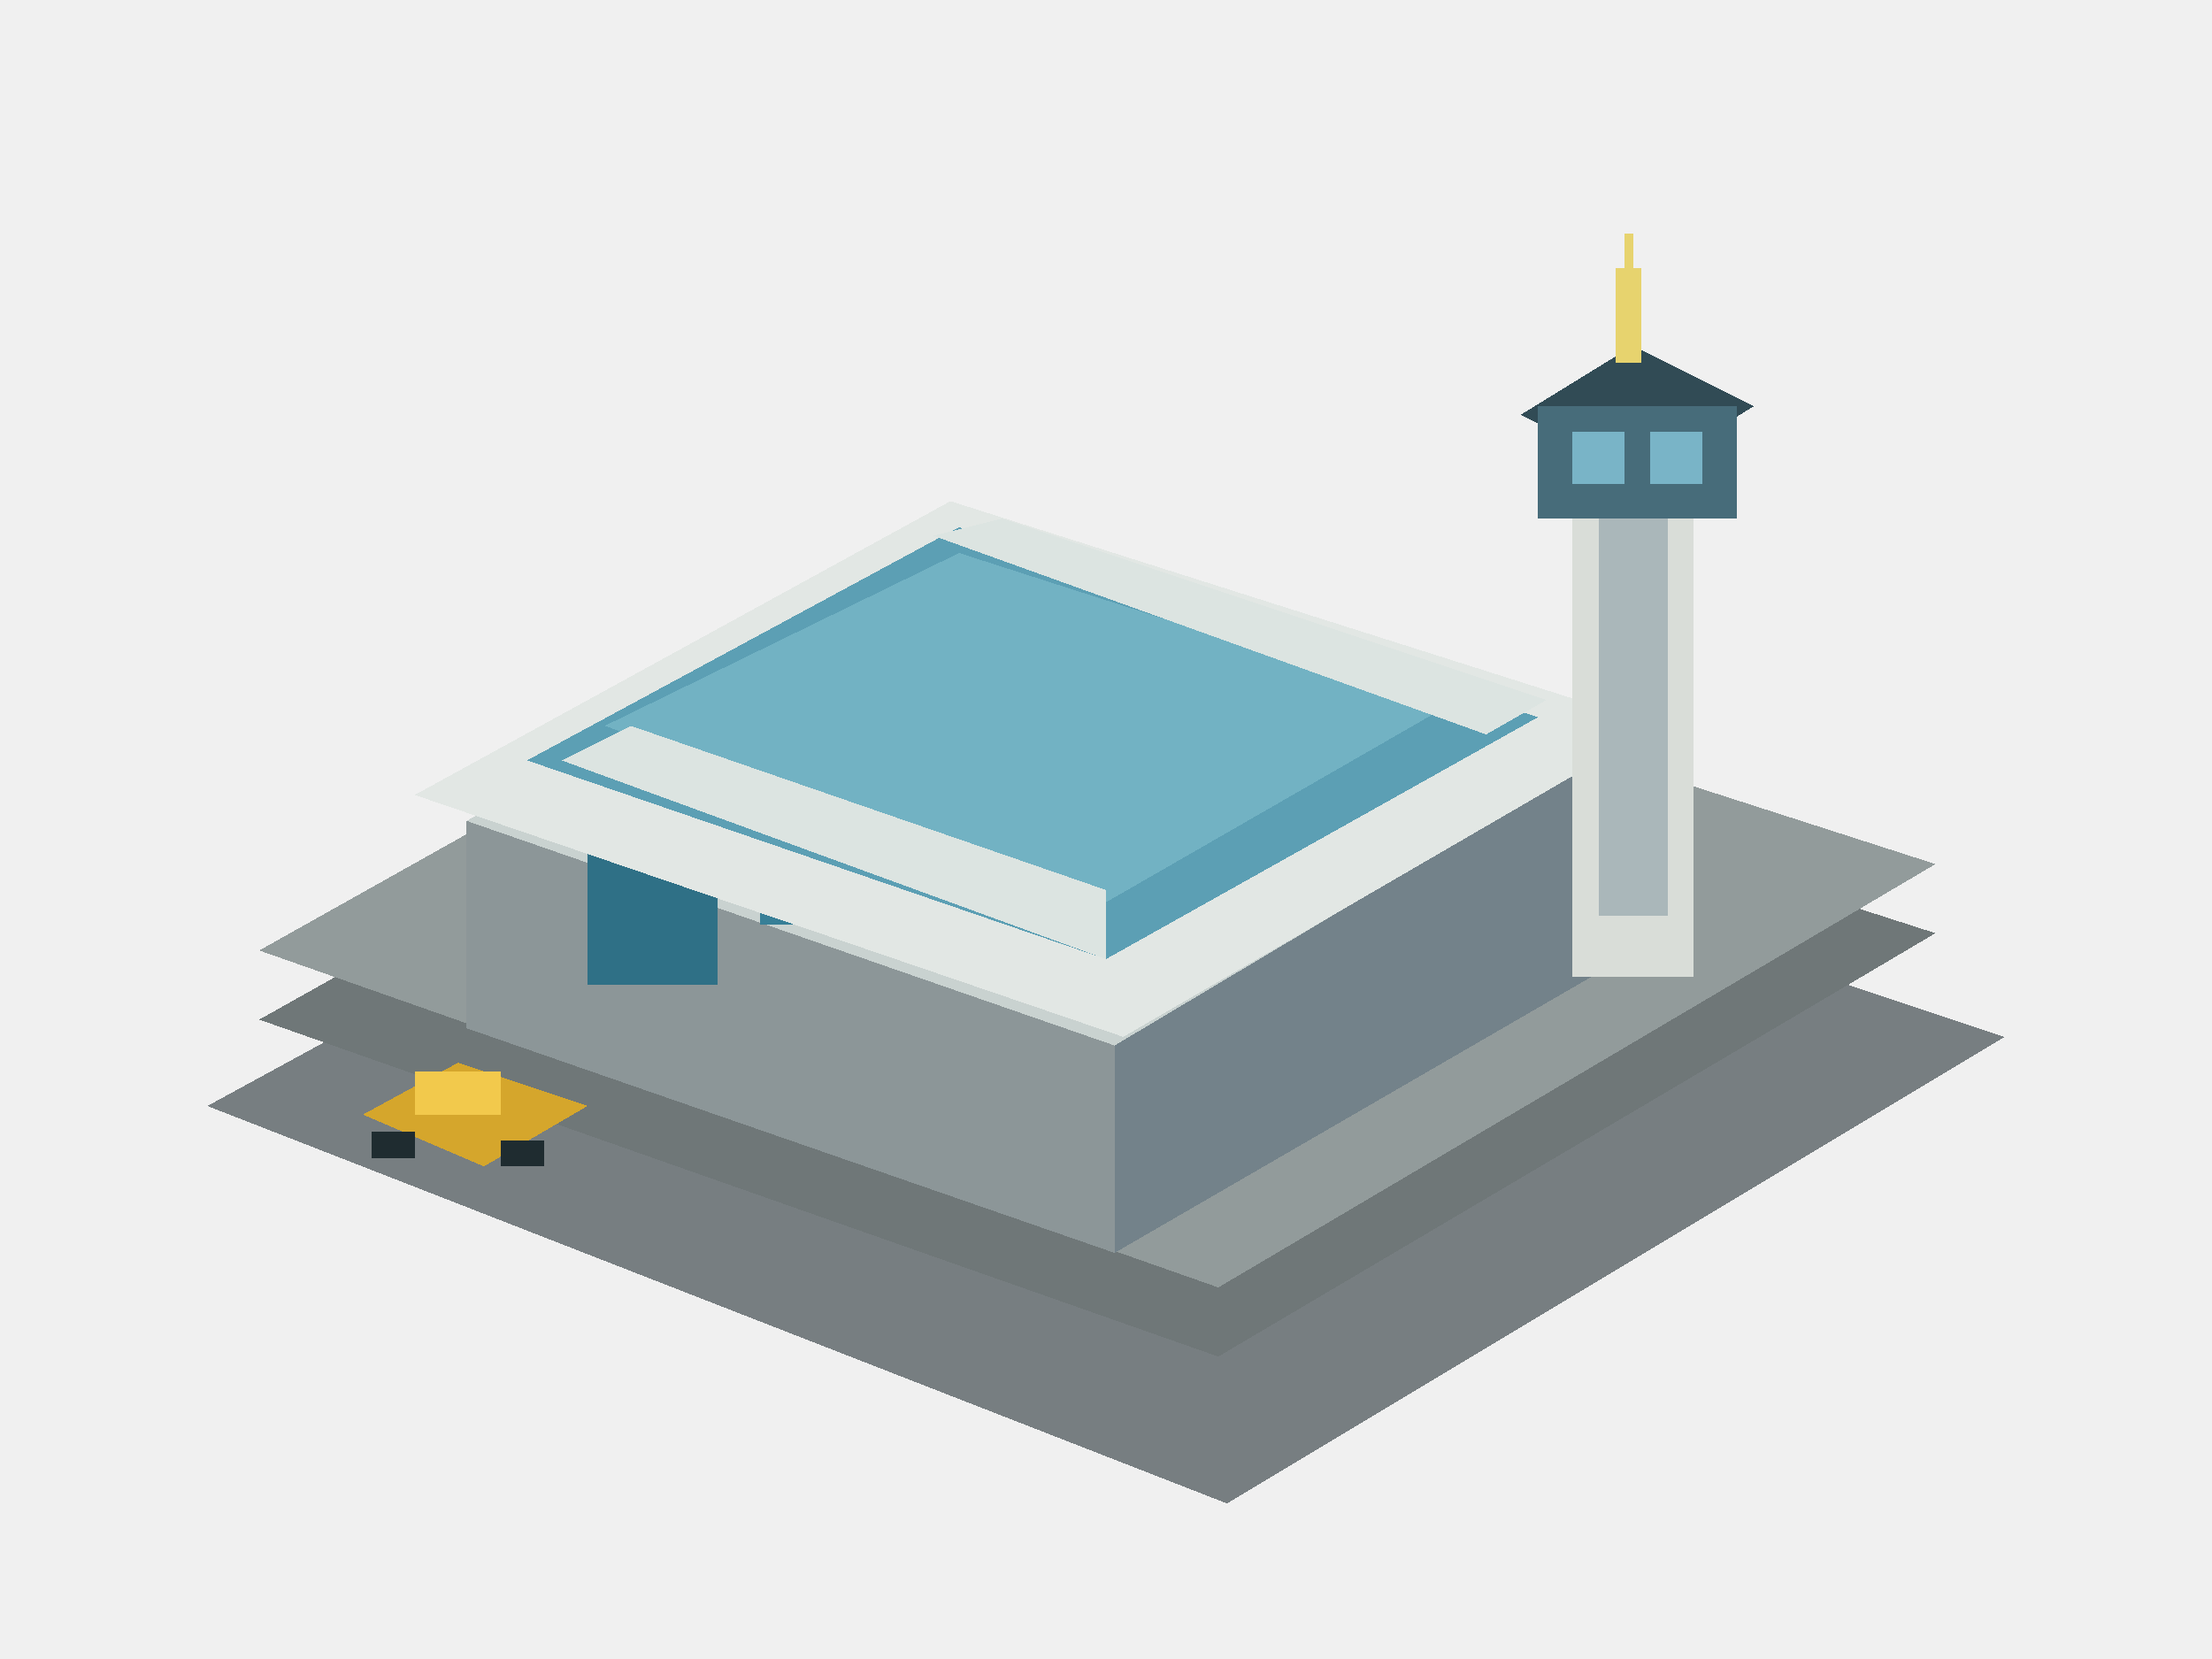
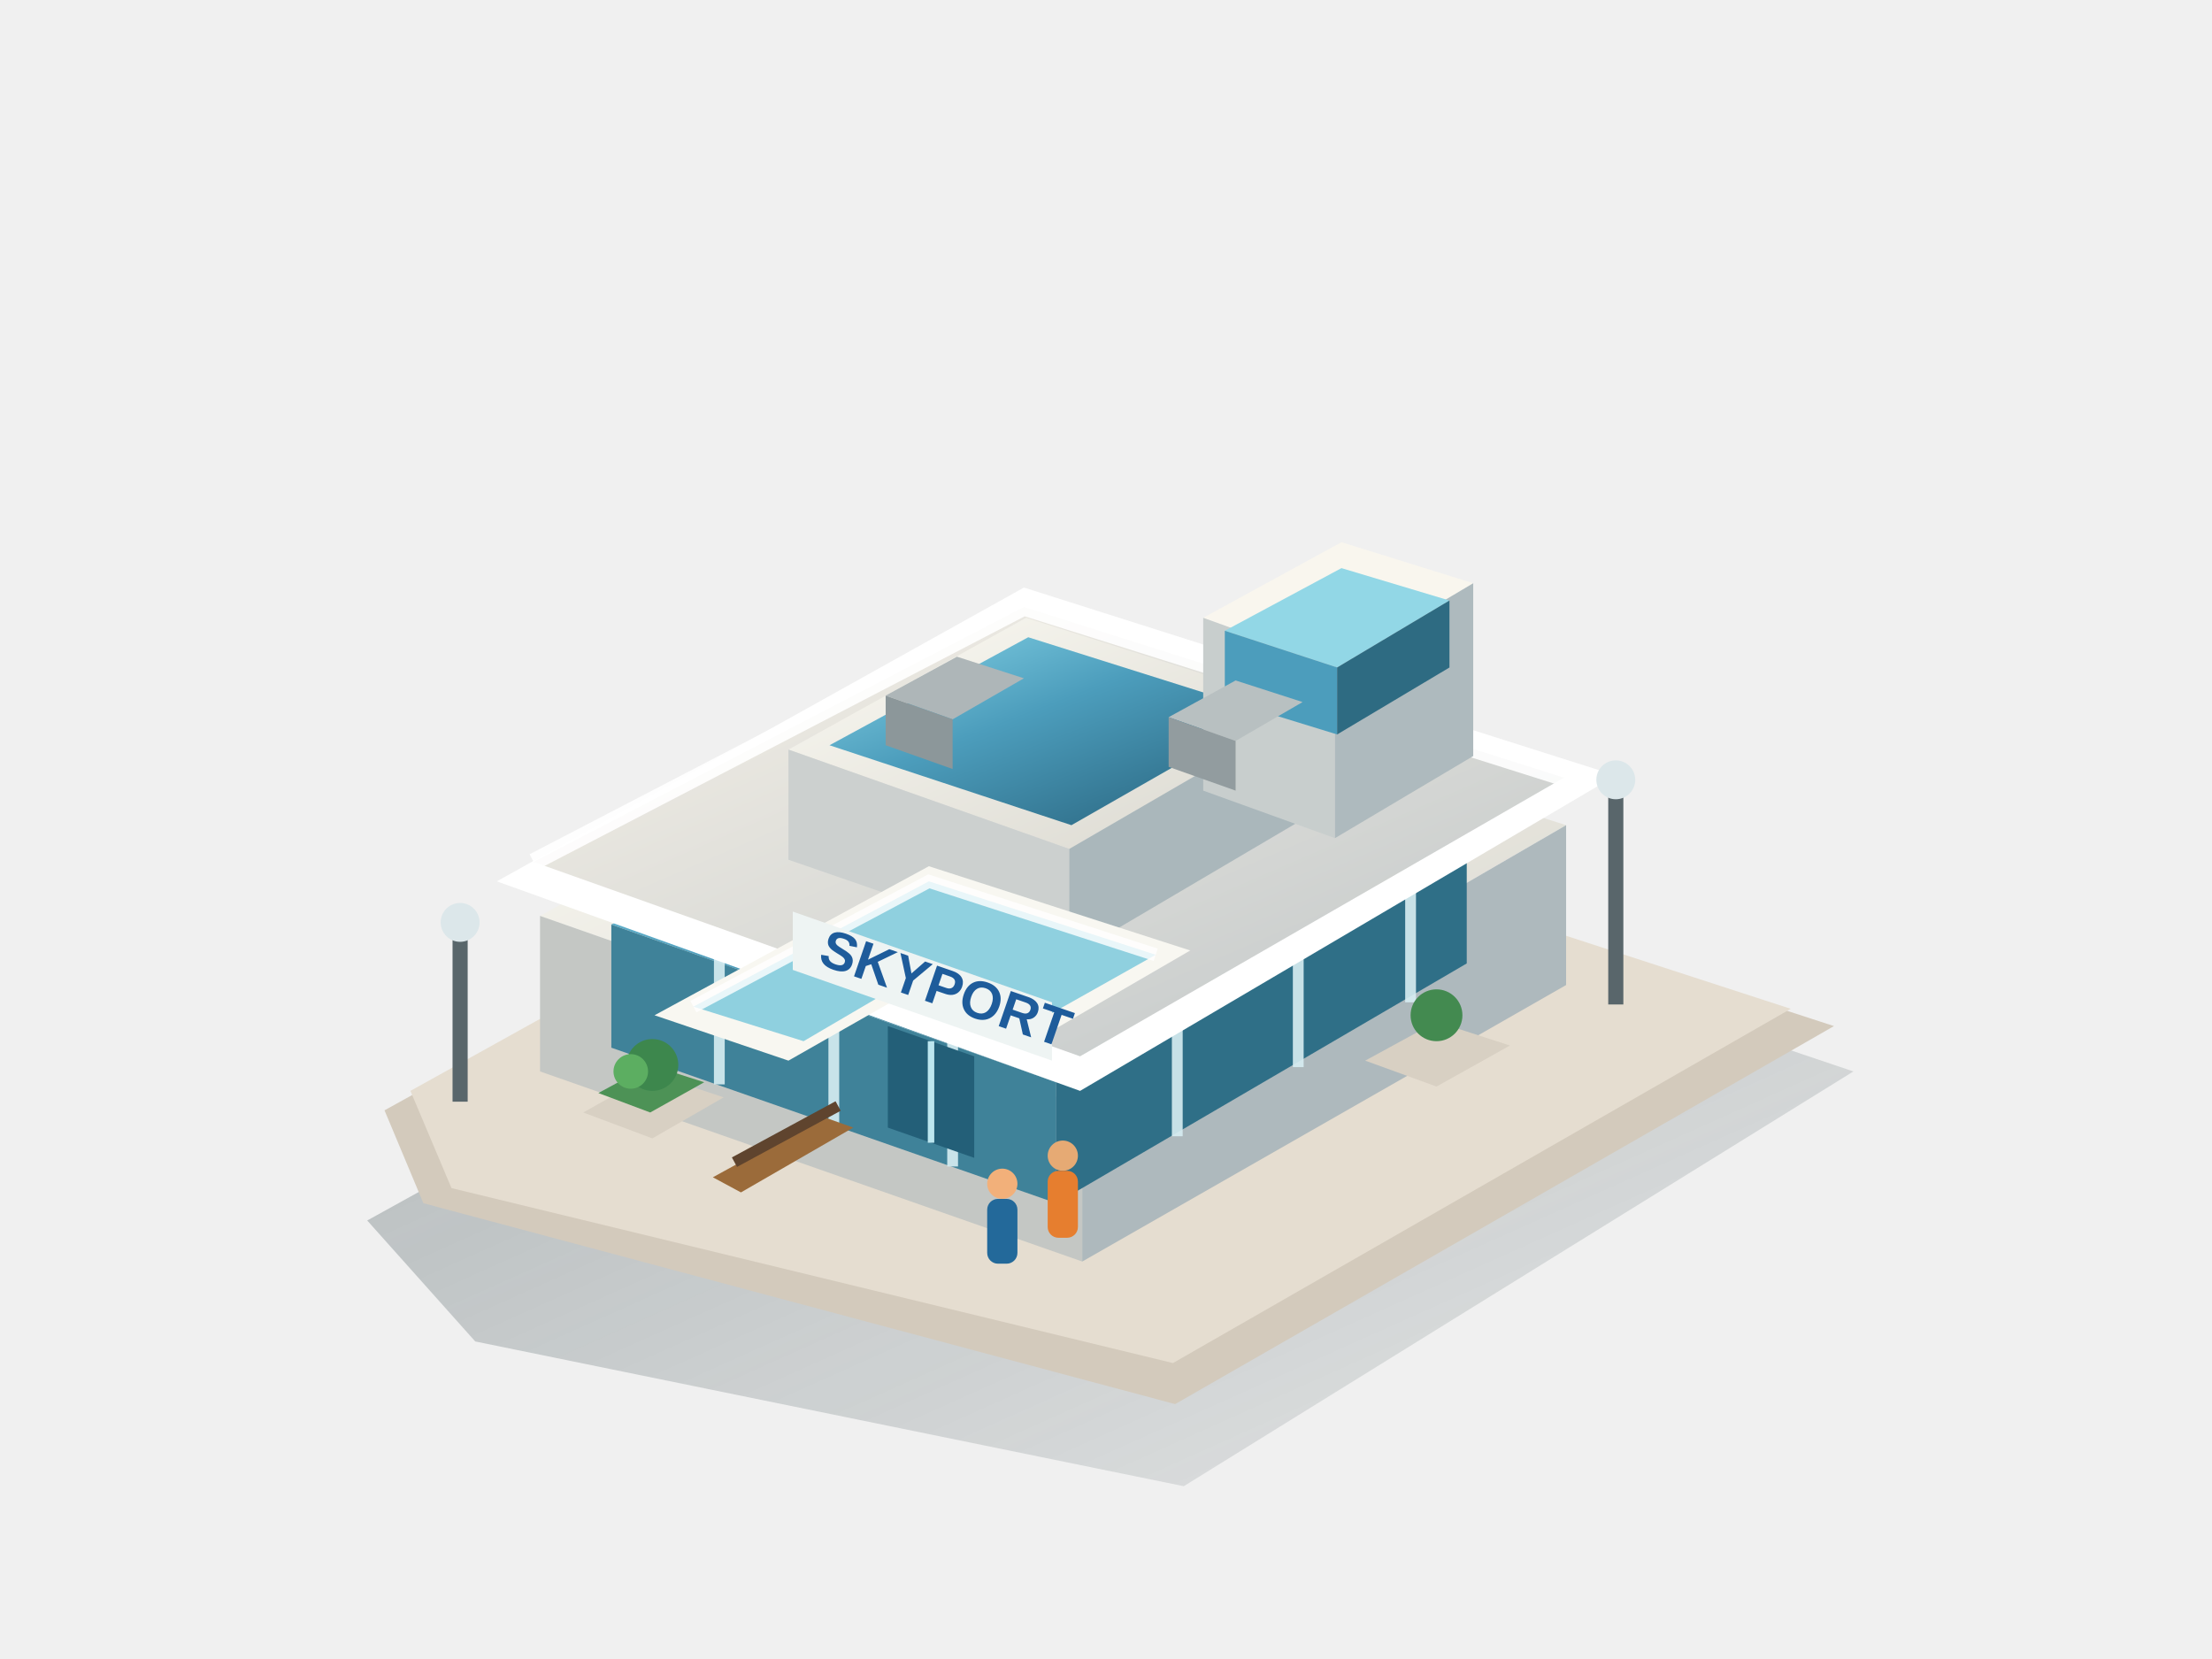
- <svg xmlns="http://www.w3.org/2000/svg" width="256" height="192" viewBox="0 0 256 192" shape-rendering="crispEdges">
-   <polygon points="24,128 112,80 232,120 142,174" fill="#142127" opacity=".55" />
-   <polygon points="30,118 112,72 224,108 141,157" fill="#6f7778" />
-   <polygon points="30,110 112,64 224,100 141,149" fill="#929b9b" />
-   <polygon points="54,95 111,63 186,87 129,121" fill="#c9d2d0" />
-   <polygon points="54,95 129,121 129,145 54,119" fill="#8c9698" />
-   <polygon points="129,121 186,87 186,112 129,145" fill="#73828a" />
-   <rect x="68" y="96" width="15" height="18" fill="#2f7086" />
-   <rect x="88" y="89" width="15" height="18" fill="#377f97" />
-   <rect x="109" y="83" width="15" height="18" fill="#3f8ca5" />
-   <polygon points="48,92 110,58 192,84 130,120" fill="#e2e7e4" />
-   <polygon points="61,88 111,61 178,83 128,111" fill="#5c9fb4" />
-   <polygon points="70,84 111,64 167,82 127,105" fill="#72b2c3" />
-   <polygon points="65,88 73,84 128,103 128,111" fill="#dce4e1" />
-   <polygon points="108,62 116,60 179,81 172,85" fill="#dce4e1" />
-   <rect x="182" y="48" width="14" height="65" fill="#d9ddd8" />
-   <rect x="185" y="55" width="8" height="51" fill="#aab7ba" />
-   <polygon points="176,48 189,40 203,47 190,55" fill="#314b55" />
-   <rect x="178" y="47" width="23" height="13" fill="#476c7a" />
-   <rect x="182" y="50" width="6" height="6" fill="#79b4c7" />
-   <rect x="191" y="50" width="6" height="6" fill="#79b4c7" />
-   <rect x="187" y="31" width="3" height="11" fill="#e7d36e" />
-   <rect x="188" y="27" width="1" height="5" fill="#e7d36e" />
-   <polygon points="42,129 53,123 68,128 56,135" fill="#d5a62c" />
-   <rect x="48" y="124" width="10" height="5" fill="#f2c94c" />
-   <rect x="43" y="131" width="5" height="3" fill="#1f2c30" />
-   <rect x="58" y="132" width="5" height="3" fill="#1f2c30" />
+ <svg xmlns="http://www.w3.org/2000/svg" width="1024" height="768" viewBox="0 0 1024 768">
+   <defs>
+     <linearGradient id="roof" x1="0" y1="0" x2="1" y2="1">
+       <stop stop-color="#f7f2e8" />
+       <stop offset="1" stop-color="#bfc5c7" />
+     </linearGradient>
+     <linearGradient id="glass" x1="0" y1="0" x2="0.9" y2="1">
+       <stop stop-color="#86d4e7" />
+       <stop offset=".45" stop-color="#4c9dbc" />
+       <stop offset="1" stop-color="#29647e" />
+     </linearGradient>
+     <linearGradient id="wall" x1="0" y1="0" x2="1" y2="1">
+       <stop stop-color="#fbfaf3" />
+       <stop offset="1" stop-color="#d9d7cf" />
+     </linearGradient>
+     <linearGradient id="shadow" x1="0" y1="0" x2="1" y2="1">
+       <stop stop-color="#20353a" stop-opacity=".32" />
+       <stop offset="1" stop-color="#20353a" stop-opacity=".06" />
+     </linearGradient>
+   </defs>
+   <polygon points="170,565 508,378 858,496 548,688 220,621" fill="url(#shadow)" />
+   <polygon points="178,514 471,352 849,475 544,650 196,557" fill="#d3cabc" />
+   <polygon points="190,505 469,350 829,467 543,631 209,550" fill="#e5ddd0" />
+   <polygon points="250,424 472,301 725,382 501,512" fill="url(#wall)" />
+   <polygon points="250,424 501,512 501,584 250,496" fill="#c4c7c4" />
+   <polygon points="501,512 725,382 725,456 501,584" fill="#aeb9bd" />
+   <polygon points="283,428 475,325 679,391 489,501" fill="url(#glass)" />
+   <polygon points="283,428 489,501 489,557 283,485" fill="#3f8299" />
+   <polygon points="489,501 679,391 679,446 489,557" fill="#2f6f87" />
+   <g stroke="#d7edf2" stroke-width="5" opacity=".9">
+     <line x1="333" y1="400" x2="333" y2="502" />
+     <line x1="386" y1="371" x2="386" y2="520" />
+     <line x1="441" y1="341" x2="441" y2="540" />
+     <line x1="545" y1="469" x2="545" y2="526" />
+     <line x1="601" y1="436" x2="601" y2="494" />
+     <line x1="653" y1="406" x2="653" y2="464" />
+   </g>
+   <polygon points="230,408 474,272 748,359 500,505" fill="#ffffff" />
+   <polygon points="247,399 474,281 724,360 500,489" fill="url(#roof)" />
+   <polyline points="247,399 474,281 724,360" fill="none" stroke="#ffffff" stroke-width="8" opacity=".9" />
+   <polygon points="365,347 475,286 607,328 495,393" fill="url(#wall)" />
+   <polygon points="365,347 495,393 495,443 365,398" fill="#ccd0cf" />
+   <polygon points="495,393 607,328 607,377 495,443" fill="#aab7bb" />
+   <polygon points="384,345 476,295 587,330 496,382" fill="url(#glass)" />
+   <path d="M303 470 L430 401 L551 440 L489 476 L430 454 L365 491 Z" fill="#f8f7f1" />
+   <path d="M321 466 L430 408 L535 442 L487 469 L430 448 L372 482 Z" fill="#8fd0df" />
+   <path d="M321 466 L430 408 L535 442" fill="none" stroke="#ffffff" stroke-width="6" opacity=".8" />
+   <polygon points="557,286 621,251 682,270 618,308" fill="#f9f6ee" />
+   <polygon points="557,286 618,308 618,388 557,366" fill="#c8cecd" />
+   <polygon points="618,308 682,270 682,350 618,388" fill="#aebabe" />
+   <polygon points="567,292 621,263 671,278 619,309" fill="#92d7e6" />
+   <polygon points="567,292 619,309 619,340 567,324" fill="#4c9dbc" />
+   <polygon points="619,309 671,278 671,309 619,340" fill="#2e6b82" />
+   <g>
+     <polygon points="410,322 443,304 474,314 441,333" fill="#aeb6b8" />
+     <polygon points="410,322 441,333 441,356 410,345" fill="#8c979a" />
+     <polygon points="541,332 572,315 603,325 572,343" fill="#b8c0c1" />
+     <polygon points="541,332 572,343 572,366 541,355" fill="#929c9f" />
+   </g>
+   <polygon points="367,422 487,464 487,491 367,449" fill="#eef4f3" />
+   <text x="378" y="446" font-family="Arial, sans-serif" font-size="25" font-weight="700" fill="#1e5c9b" transform="rotate(19 378 446)">SKYPORT</text>
+   <polygon points="411,475 451,489 451,536 411,522" fill="#235f78" />
+   <line x1="431" y1="482" x2="431" y2="529" stroke="#bce6ef" stroke-width="3" />
+   <polygon points="270,515 302,497 335,508 302,527" fill="#d8d0c3" />
+   <polygon points="277,506 301,493 326,501 301,515" fill="#4d9256" />
+   <circle cx="302" cy="493" r="12" fill="#3d874d" />
+   <circle cx="292" cy="496" r="8" fill="#5cae61" />
+   <polygon points="632,491 665,473 699,484 665,503" fill="#d8d0c3" />
+   <circle cx="665" cy="470" r="12" fill="#438a50" />
+   <polygon points="330,545 381,517 395,522 343,552" fill="#9b6b3a" />
+   <line x1="340" y1="538" x2="388" y2="512" stroke="#5f442e" stroke-width="5" />
+   <g stroke="#59666b" stroke-width="7">
+     <line x1="213" y1="510" x2="213" y2="430" />
+     <line x1="748" y1="465" x2="748" y2="365" />
+   </g>
+   <g fill="#dce7ea">
+     <circle cx="213" cy="427" r="9" />
+     <circle cx="748" cy="361" r="9" />
+   </g>
+   <g>
+     <circle cx="464" cy="548" r="7" fill="#f2b07a" />
+     <rect x="457" y="555" width="14" height="30" rx="5" fill="#23699a" />
+     <circle cx="492" cy="535" r="7" fill="#e6aa74" />
+     <rect x="485" y="542" width="14" height="31" rx="5" fill="#e67e2f" />
+   </g>
</svg>
